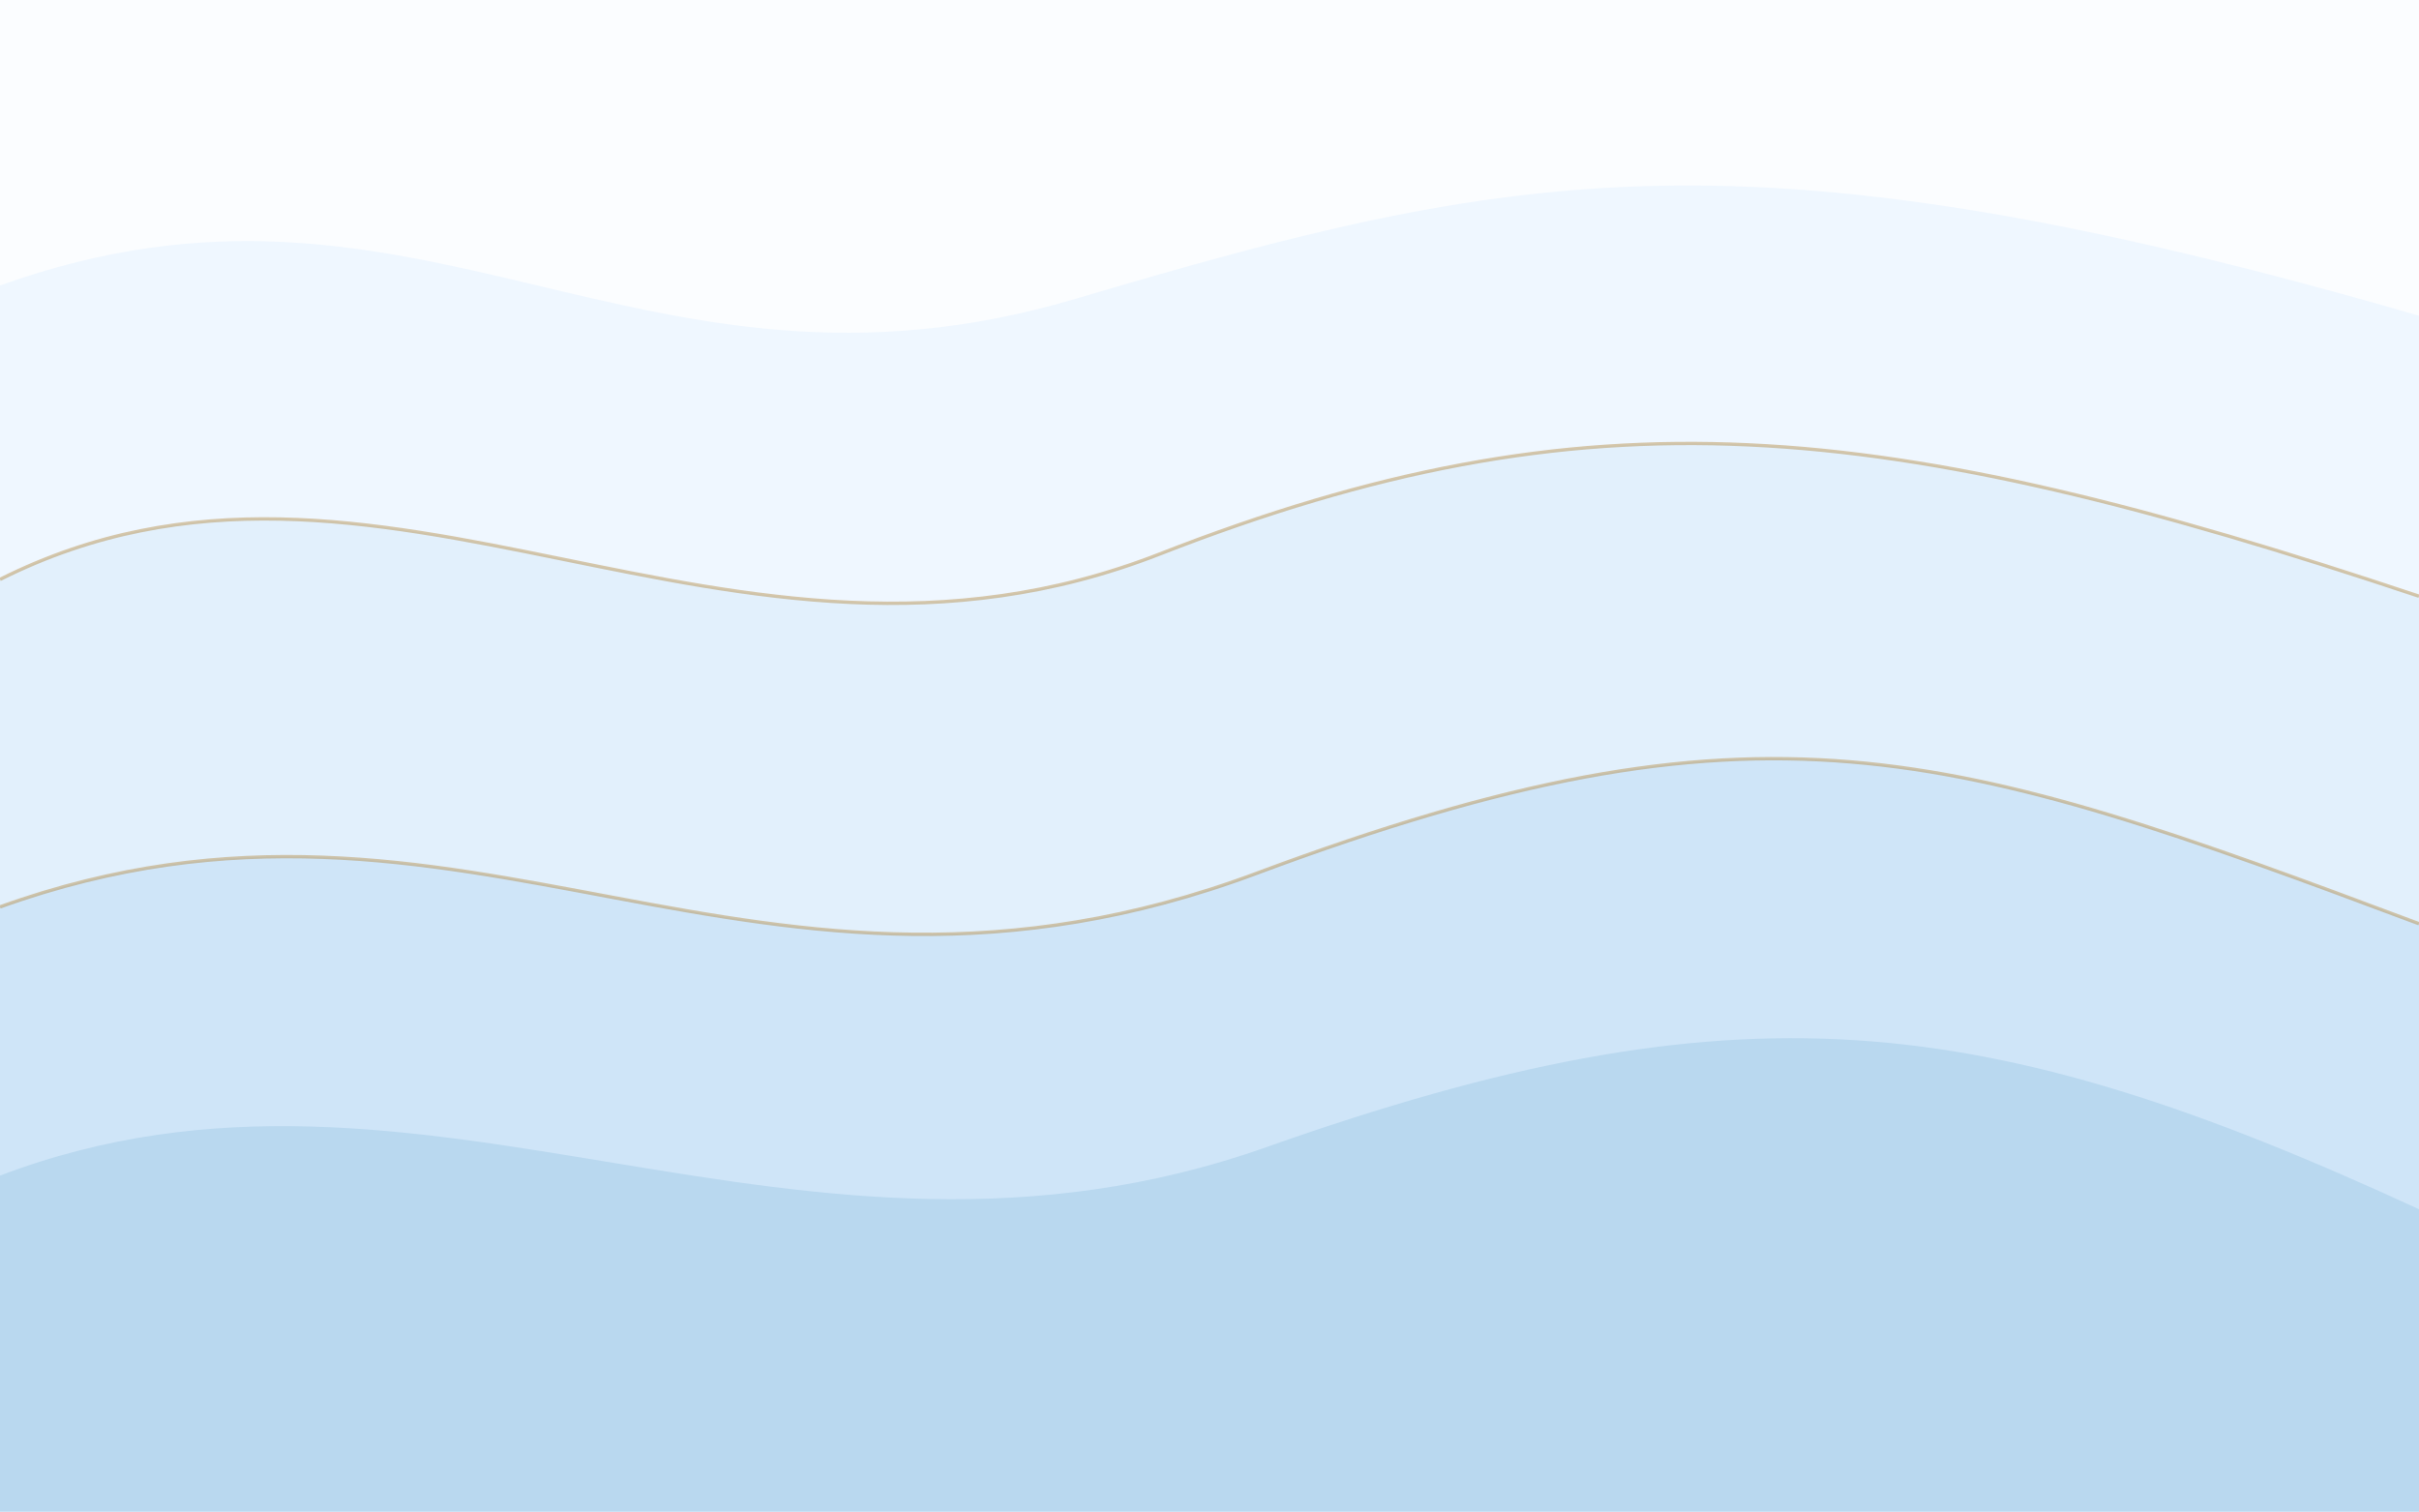
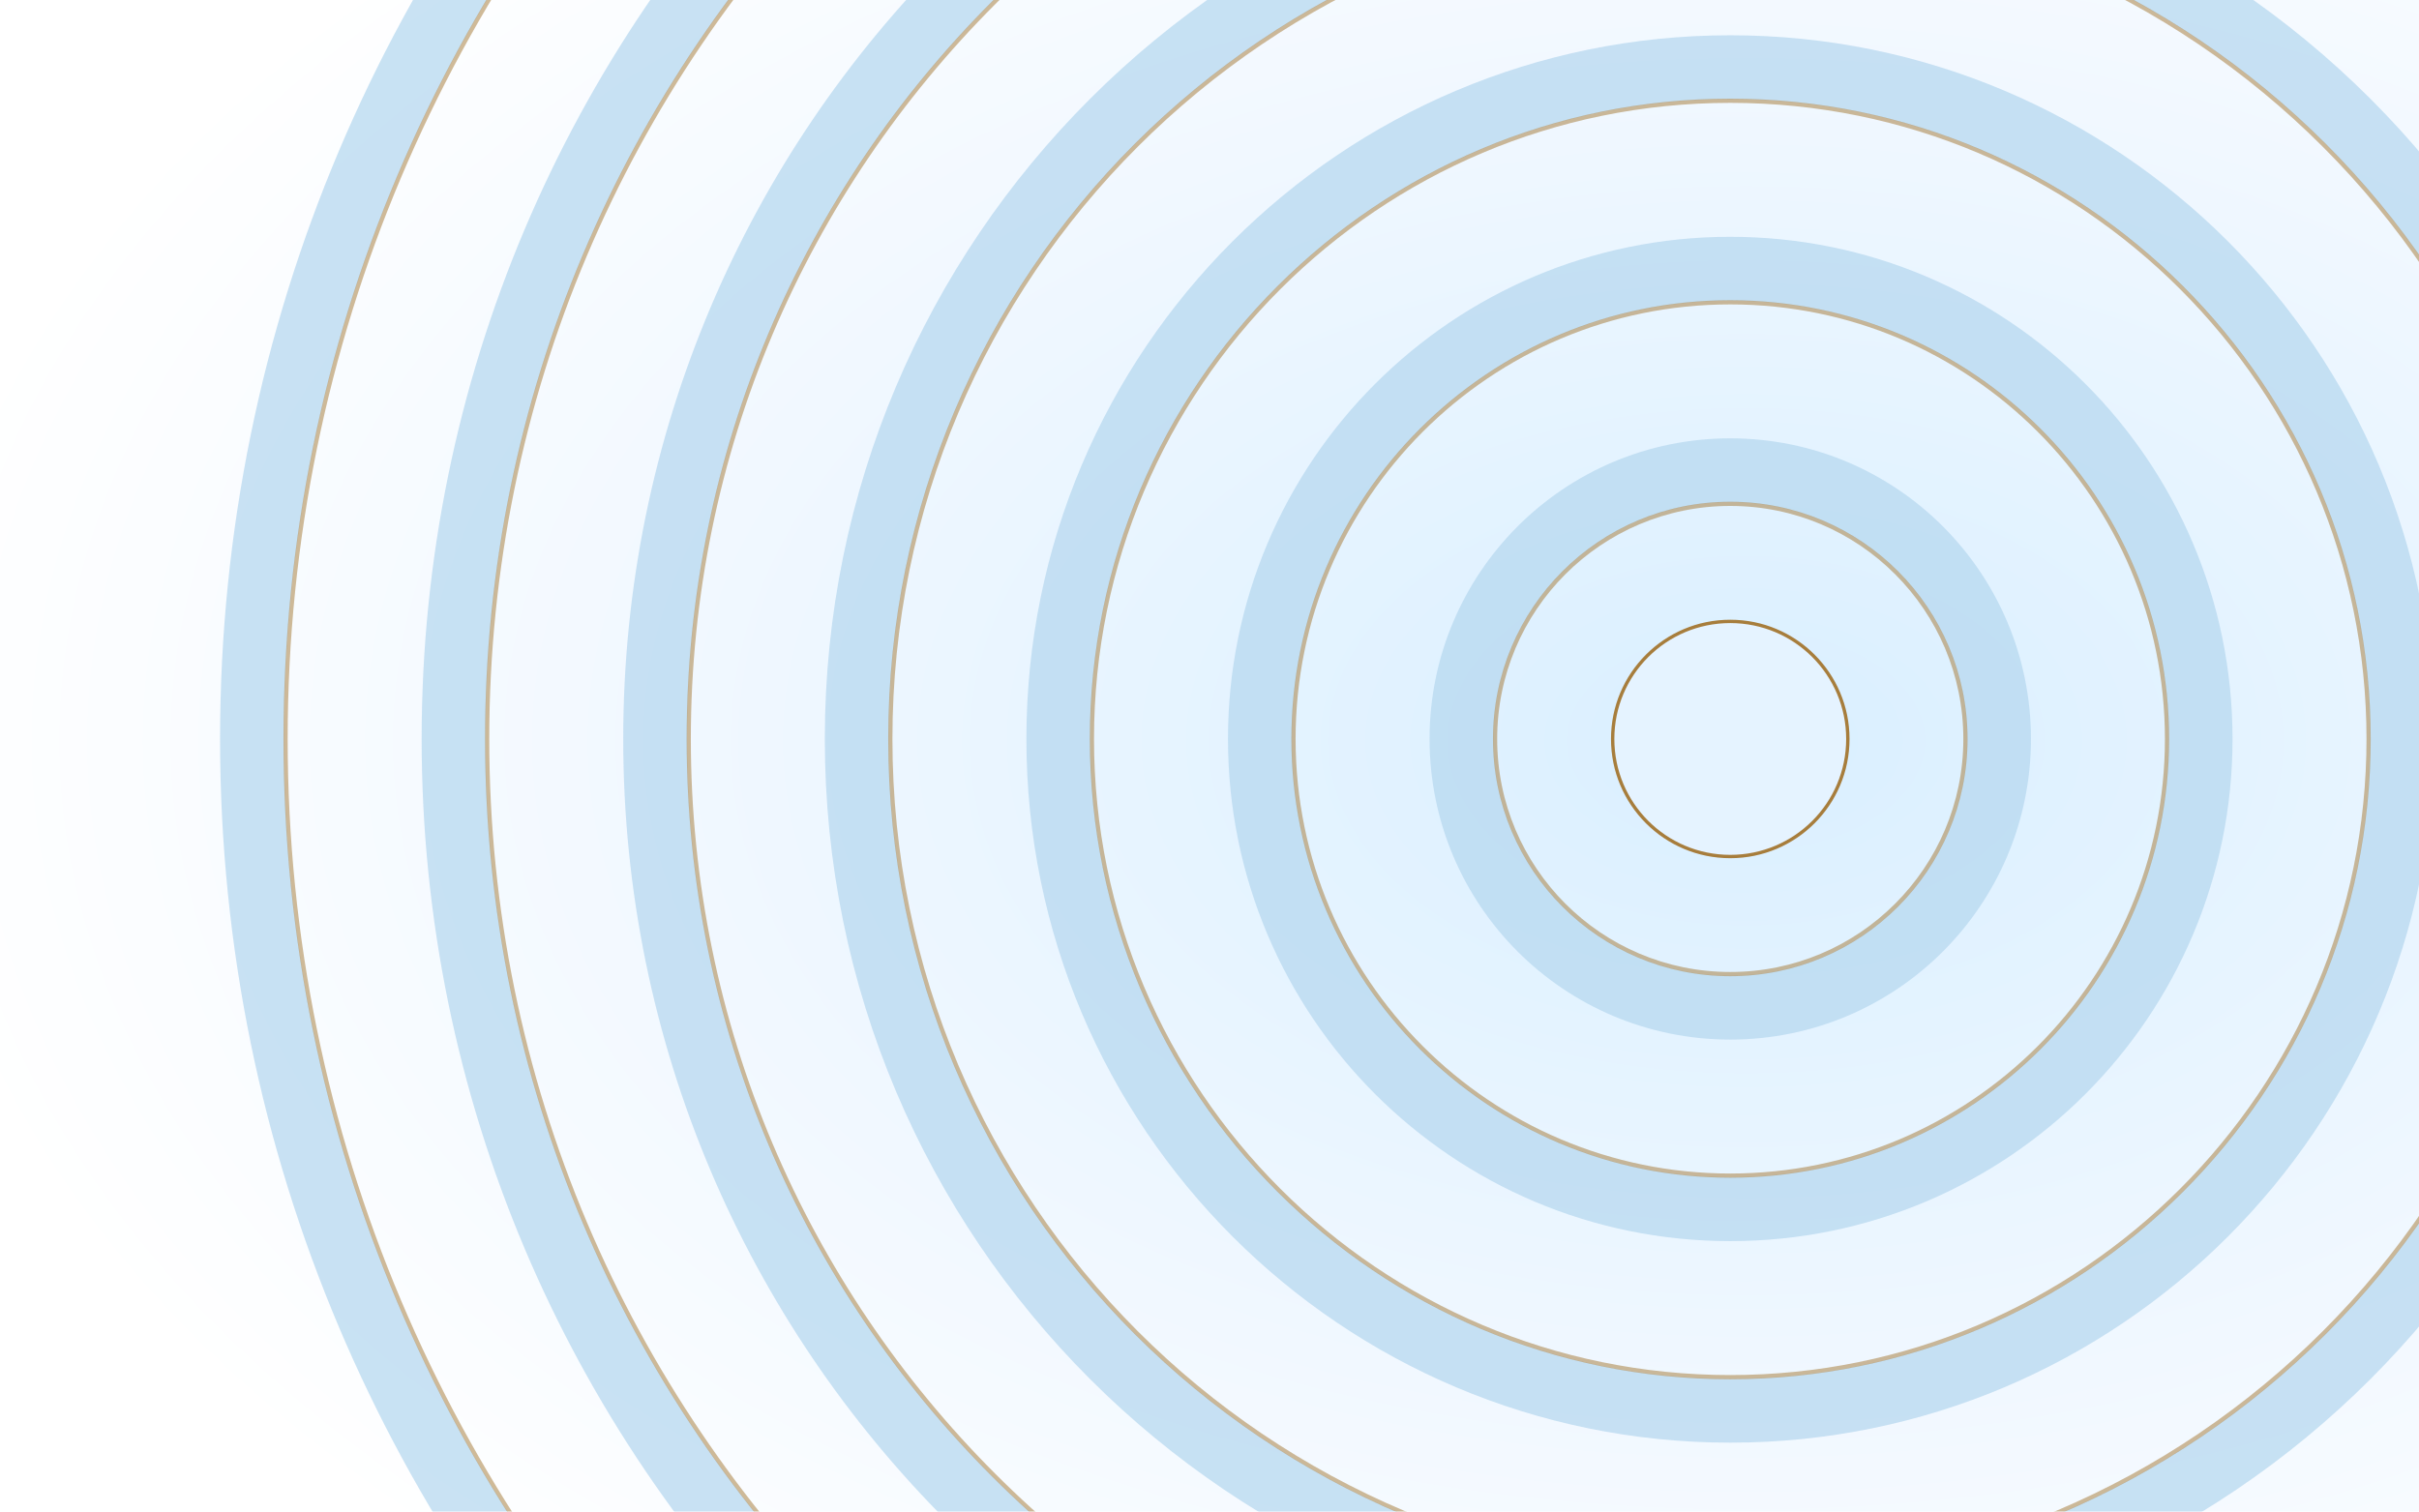
<svg xmlns="http://www.w3.org/2000/svg" viewBox="0 0 1440 900" preserveAspectRatio="xMidYMid slice">
-   <rect width="1440" height="900" fill="#fbfdff" />
-   <path d="M0 170C250 80 380 255 640 178S1040 72 1440 188V900H0Z" fill="#eff7ff" />
-   <path d="M0 345C225 232 434 430 690 330S1120 248 1440 355V900H0Z" fill="#e2f0fc" />
-   <path d="M0 540C278 440 448 632 748 520S1160 445 1440 550V900H0Z" fill="#cfe5f8" />
-   <path d="M0 700C252 604 474 782 754 683S1180 600 1440 720V900H0Z" fill="#b9d8ef" />
-   <path d="M0 345C225 232 434 430 690 330S1120 248 1440 355M0 540C278 440 448 632 748 520S1160 445 1440 550" fill="none" stroke="#b58b43" stroke-opacity=".45" stroke-width="2" />
+   <defs>
+     <radialGradient id="halo" cx="72%" cy="49%" r="76%">
+       <stop stop-color="#d9efff" />
+       <stop offset=".58" stop-color="#f1f8ff" />
+       <stop offset="1" stop-color="#ffffff" />
+     </radialGradient>
+   </defs>
+   <rect width="1440" height="900" fill="url(#halo)" />
+   <g fill="none" stroke="#b7d8ef" stroke-width="38" opacity=".75">
+     <circle cx="1030" cy="440" r="160" />
+     <circle cx="1030" cy="440" r="280" />
+     <circle cx="1030" cy="440" r="400" />
+     <circle cx="1030" cy="440" r="520" />
+     <circle cx="1030" cy="440" r="640" />
+     <circle cx="1030" cy="440" r="760" />
+     <circle cx="1030" cy="440" r="880" />
+   </g>
+   <g fill="none" stroke="#a77d3c" stroke-width="2.5" opacity=".53">
+     <circle cx="1030" cy="440" r="140" />
+     <circle cx="1030" cy="440" r="260" />
+     <circle cx="1030" cy="440" r="380" />
+     <circle cx="1030" cy="440" r="500" />
+     <circle cx="1030" cy="440" r="620" />
+     <circle cx="1030" cy="440" r="740" />
+     <circle cx="1030" cy="440" r="860" />
+   </g>
+   <circle cx="1030" cy="440" r="70" fill="#e5f3ff" stroke="#a77d3c" stroke-width="2" />
</svg>
